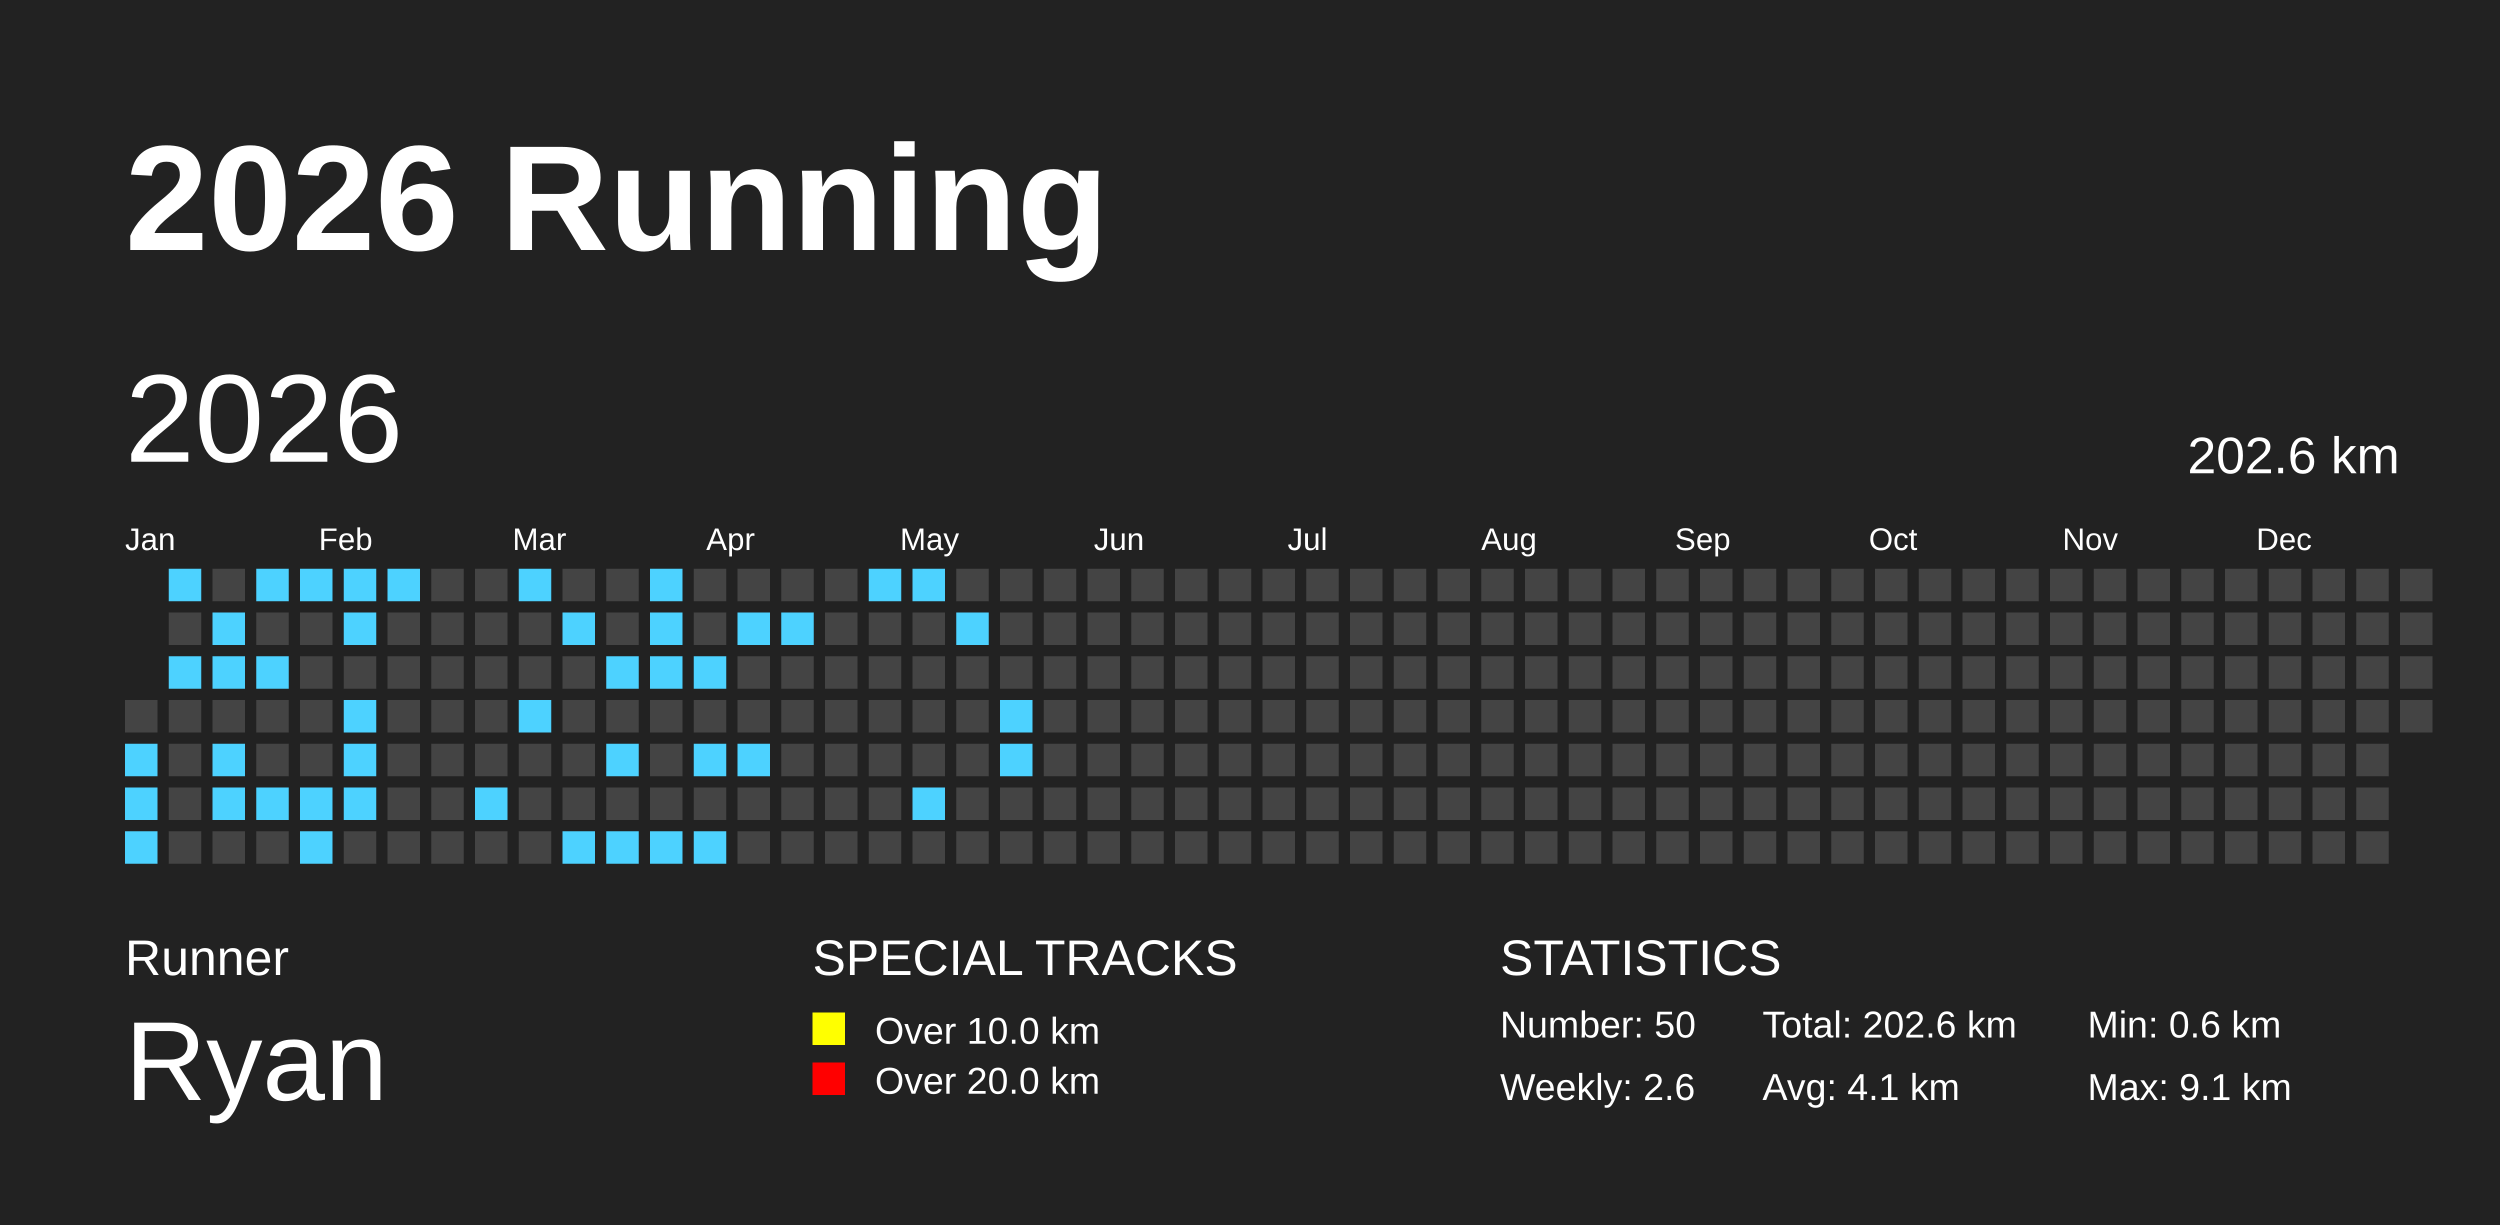
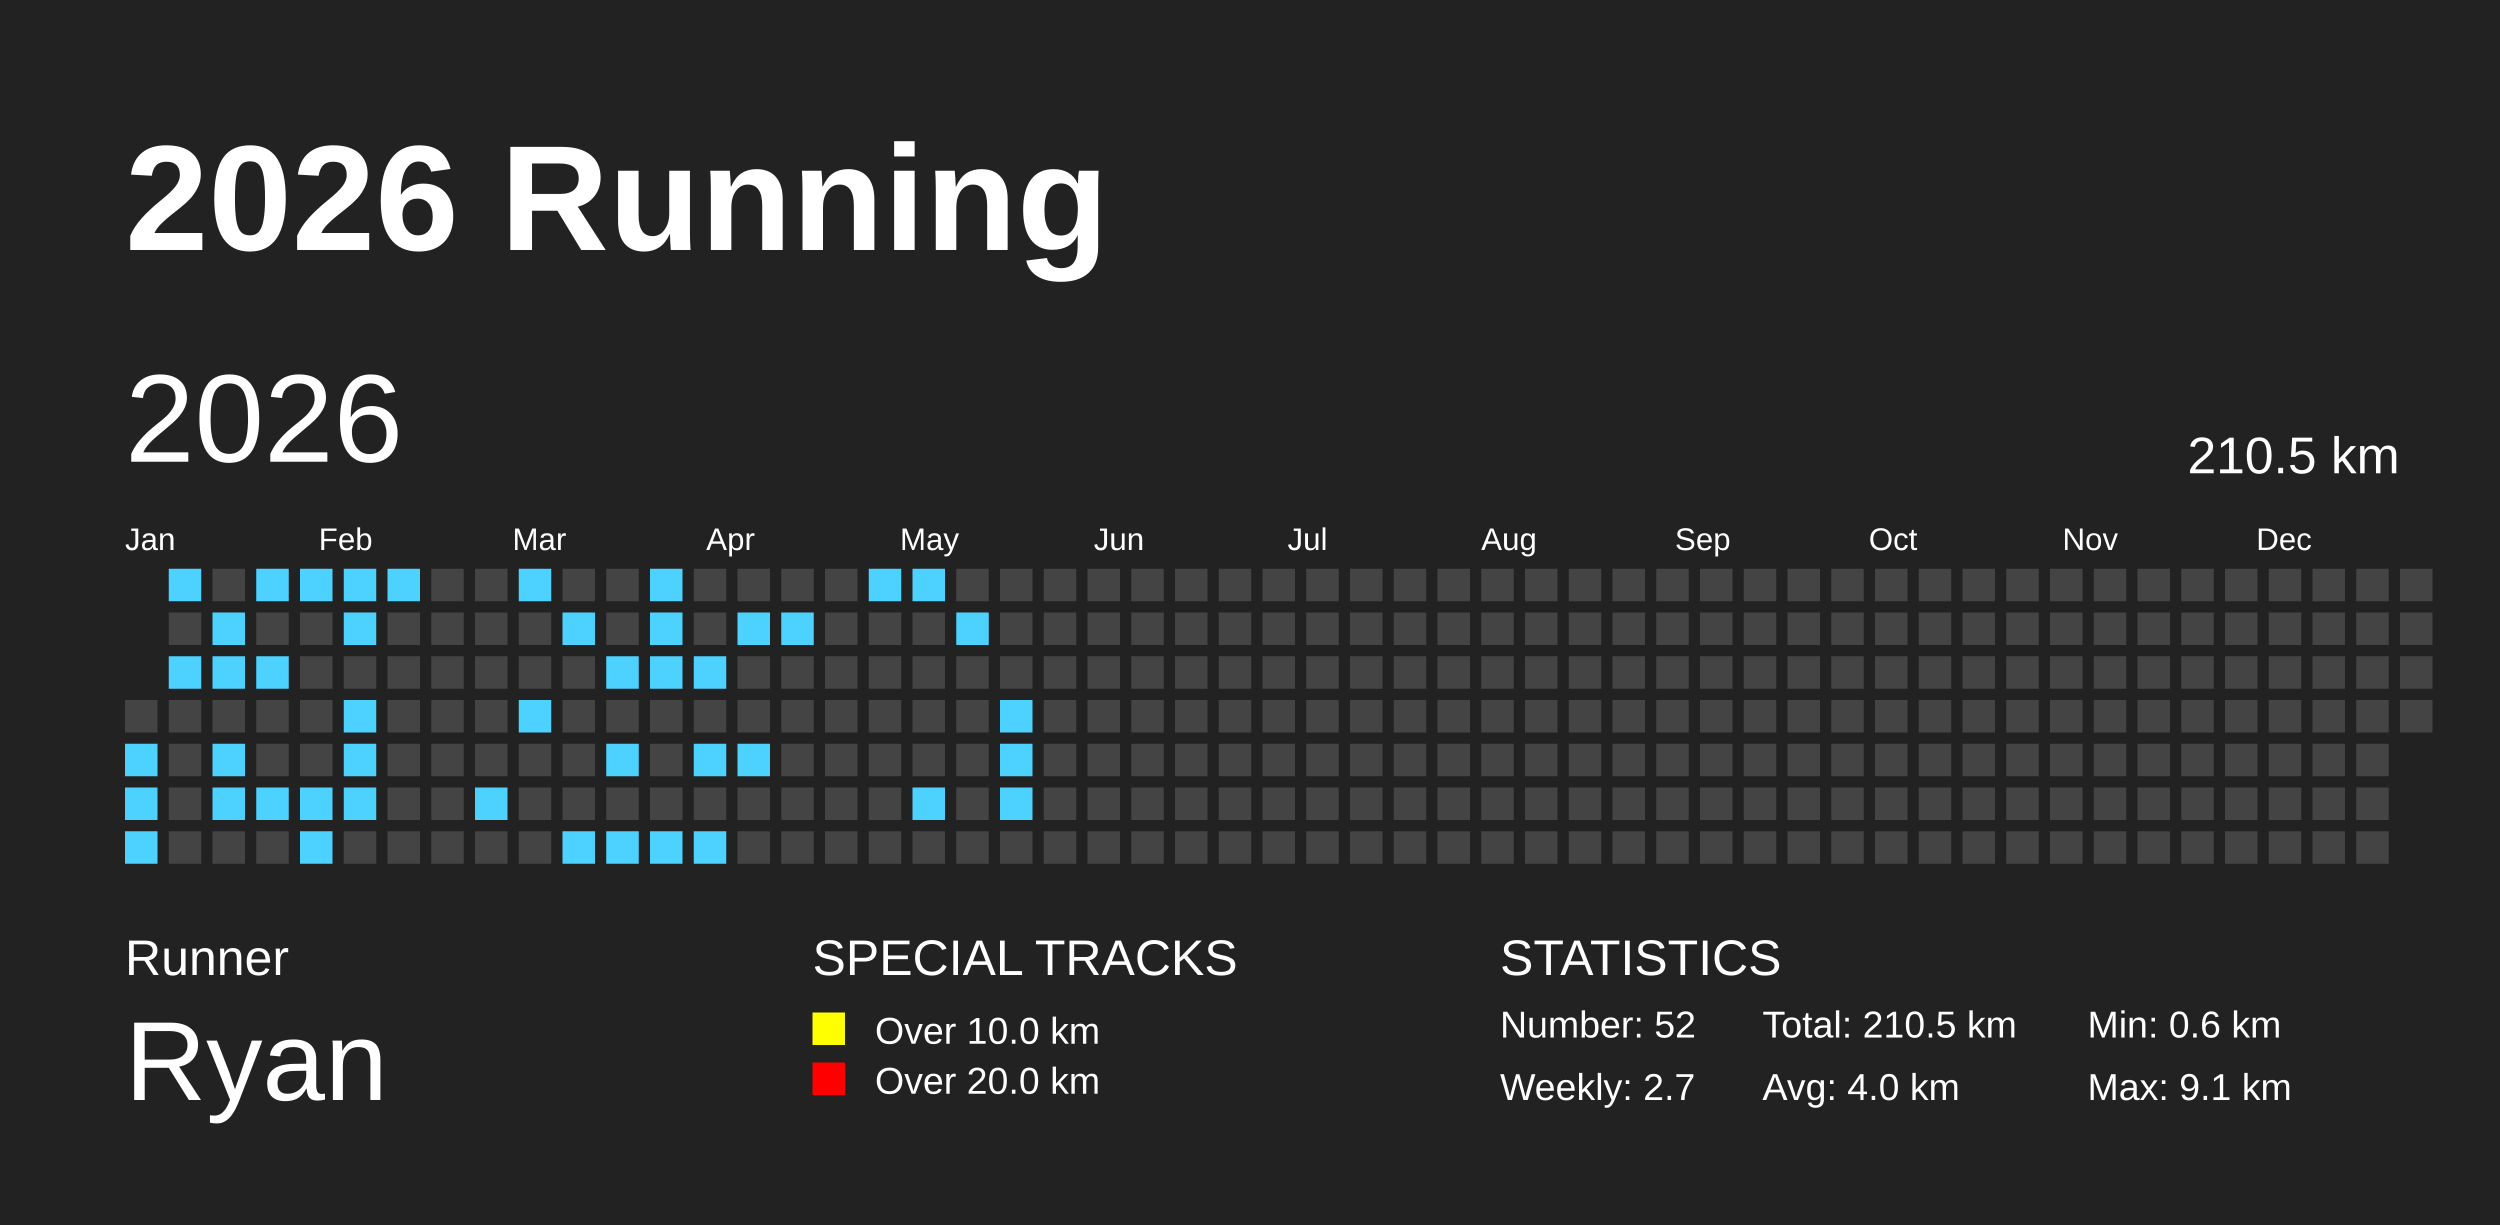
<svg xmlns="http://www.w3.org/2000/svg" baseProfile="full" height="98mm" version="1.1" viewBox="0,0,200,98" width="200mm">
  <defs />
  <rect fill="#222222" height="98" width="200" x="0" y="0" />
  <text fill="#FFFFFF" style="font-size:12px; font-family:Arial; font-weight:bold;" x="10" y="20">2026 Running</text>
  <text fill="#FFFFFF" style="font-size:4px; font-family:Arial" x="10" y="78">Runner</text>
  <text fill="#FFFFFF" style="font-size:9px; font-family:Arial" x="10" y="88">Ryan</text>
  <text fill="#FFFFFF" style="font-size:4px; font-family:Arial" x="65" y="78">SPECIAL TRACKS</text>
  <rect fill="yellow" height="2.6" width="2.6" x="65" y="81" />
  <text fill="#FFFFFF" style="font-size:3px; font-family:Arial" x="70" y="83.5">Over 10.0 km</text>
  <rect fill="red" height="2.6" width="2.6" x="65" y="85" />
  <text fill="#FFFFFF" style="font-size:3px; font-family:Arial" x="70" y="87.5">Over 20.0 km</text>
  <text fill="#FFFFFF" style="font-size:4px; font-family:Arial" x="120" y="78">STATISTICS</text>
-   <text fill="#FFFFFF" style="font-size:3px; font-family:Arial" x="120" y="83">Number: 50</text>
-   <text fill="#FFFFFF" style="font-size:3px; font-family:Arial" x="120" y="88">Weekly: 2.6</text>
-   <text fill="#FFFFFF" style="font-size:3px; font-family:Arial" x="141" y="83">Total: 202.6 km</text>
-   <text fill="#FFFFFF" style="font-size:3px; font-family:Arial" x="141" y="88">Avg: 4.1 km</text>
+   <text fill="#FFFFFF" style="font-size:3px; font-family:Arial" x="120" y="83">Number: 52</text>
+   <text fill="#FFFFFF" style="font-size:3px; font-family:Arial" x="120" y="88">Weekly: 2.7</text>
+   <text fill="#FFFFFF" style="font-size:3px; font-family:Arial" x="141" y="83">Total: 210.5 km</text>
+   <text fill="#FFFFFF" style="font-size:3px; font-family:Arial" x="141" y="88">Avg: 4.0 km</text>
  <text fill="#FFFFFF" style="font-size:3px; font-family:Arial" x="167" y="83">Min: 0.6 km</text>
  <text fill="#FFFFFF" style="font-size:3px; font-family:Arial" x="167" y="88">Max: 9.1 km</text>
  <text dominant-baseline="hanging" fill="#FFFFFF" style="font-size:10.0px; font-family:Arial;" x="10" y="30">2026</text>
-   <text dominant-baseline="hanging" fill="#FFFFFF" style="font-size:4.125px; font-family:Arial;" x="175" y="35">202.6 km</text>
+   <text dominant-baseline="hanging" fill="#FFFFFF" style="font-size:4.125px; font-family:Arial;" x="175" y="35">210.5 km</text>
  <text fill="#FFFFFF" style="font-size:2.5px; font-family:Arial" x="10.0" y="44">Jan</text>
  <text fill="#FFFFFF" style="font-size:2.5px; font-family:Arial" x="25.5" y="44">Feb</text>
  <text fill="#FFFFFF" style="font-size:2.5px; font-family:Arial" x="41.0" y="44">Mar</text>
  <text fill="#FFFFFF" style="font-size:2.5px; font-family:Arial" x="56.5" y="44">Apr</text>
  <text fill="#FFFFFF" style="font-size:2.5px; font-family:Arial" x="72.0" y="44">May</text>
  <text fill="#FFFFFF" style="font-size:2.5px; font-family:Arial" x="87.5" y="44">Jun</text>
  <text fill="#FFFFFF" style="font-size:2.5px; font-family:Arial" x="103.0" y="44">Jul</text>
  <text fill="#FFFFFF" style="font-size:2.5px; font-family:Arial" x="118.5" y="44">Aug</text>
  <text fill="#FFFFFF" style="font-size:2.5px; font-family:Arial" x="134.0" y="44">Sep</text>
  <text fill="#FFFFFF" style="font-size:2.5px; font-family:Arial" x="149.5" y="44">Oct</text>
  <text fill="#FFFFFF" style="font-size:2.5px; font-family:Arial" x="165.0" y="44">Nov</text>
  <text fill="#FFFFFF" style="font-size:2.5px; font-family:Arial" x="180.5" y="44">Dec</text>
  <rect fill="#444444" height="2.6" width="2.6" x="10.0" y="56.0" />
  <rect fill="#4DD2FF" height="2.6" width="2.6" x="10.0" y="59.5" />
  <rect fill="#4DD2FF" height="2.6" width="2.6" x="10.0" y="63.0" />
  <rect fill="#4DD2FF" height="2.6" width="2.6" x="10.0" y="66.5" />
  <rect fill="#4DD2FF" height="2.6" width="2.6" x="13.5" y="45.5" />
  <rect fill="#444444" height="2.6" width="2.6" x="13.5" y="49.0" />
  <rect fill="#4DD2FF" height="2.6" width="2.6" x="13.5" y="52.5" />
  <rect fill="#444444" height="2.6" width="2.6" x="13.5" y="56.0" />
  <rect fill="#444444" height="2.6" width="2.6" x="13.5" y="59.5" />
  <rect fill="#444444" height="2.6" width="2.6" x="13.5" y="63.0" />
  <rect fill="#444444" height="2.6" width="2.6" x="13.5" y="66.5" />
  <rect fill="#444444" height="2.6" width="2.6" x="17.0" y="45.5" />
  <rect fill="#4DD2FF" height="2.6" width="2.6" x="17.0" y="49.0" />
  <rect fill="#4DD2FF" height="2.6" width="2.6" x="17.0" y="52.5" />
  <rect fill="#444444" height="2.6" width="2.6" x="17.0" y="56.0" />
  <rect fill="#4DD2FF" height="2.6" width="2.6" x="17.0" y="59.5" />
  <rect fill="#4DD2FF" height="2.6" width="2.6" x="17.0" y="63.0" />
  <rect fill="#444444" height="2.6" width="2.6" x="17.0" y="66.5" />
  <rect fill="#4DD2FF" height="2.6" width="2.6" x="20.5" y="45.5" />
  <rect fill="#444444" height="2.6" width="2.6" x="20.5" y="49.0" />
  <rect fill="#4DD2FF" height="2.6" width="2.6" x="20.5" y="52.5" />
  <rect fill="#444444" height="2.6" width="2.6" x="20.5" y="56.0" />
  <rect fill="#444444" height="2.6" width="2.6" x="20.5" y="59.5" />
  <rect fill="#4DD2FF" height="2.6" width="2.6" x="20.5" y="63.0" />
  <rect fill="#444444" height="2.6" width="2.6" x="20.5" y="66.5" />
  <rect fill="#4DD2FF" height="2.6" width="2.6" x="24.0" y="45.5" />
  <rect fill="#444444" height="2.6" width="2.6" x="24.0" y="49.0" />
  <rect fill="#444444" height="2.6" width="2.6" x="24.0" y="52.5" />
  <rect fill="#444444" height="2.6" width="2.6" x="24.0" y="56.0" />
  <rect fill="#444444" height="2.6" width="2.6" x="24.0" y="59.5" />
  <rect fill="#4DD2FF" height="2.6" width="2.6" x="24.0" y="63.0" />
  <rect fill="#4DD2FF" height="2.6" width="2.6" x="24.0" y="66.5" />
  <rect fill="#4DD2FF" height="2.6" width="2.6" x="27.5" y="45.5" />
  <rect fill="#4DD2FF" height="2.6" width="2.6" x="27.5" y="49.0" />
  <rect fill="#444444" height="2.6" width="2.6" x="27.5" y="52.5" />
  <rect fill="#4DD2FF" height="2.6" width="2.6" x="27.5" y="56.0" />
  <rect fill="#4DD2FF" height="2.6" width="2.6" x="27.5" y="59.5" />
  <rect fill="#4DD2FF" height="2.6" width="2.6" x="27.5" y="63.0" />
  <rect fill="#444444" height="2.6" width="2.6" x="27.5" y="66.5" />
  <rect fill="#4DD2FF" height="2.6" width="2.6" x="31.0" y="45.5" />
  <rect fill="#444444" height="2.6" width="2.6" x="31.0" y="49.0" />
  <rect fill="#444444" height="2.6" width="2.6" x="31.0" y="52.5" />
  <rect fill="#444444" height="2.6" width="2.6" x="31.0" y="56.0" />
  <rect fill="#444444" height="2.6" width="2.6" x="31.0" y="59.5" />
  <rect fill="#444444" height="2.6" width="2.6" x="31.0" y="63.0" />
  <rect fill="#444444" height="2.6" width="2.6" x="31.0" y="66.5" />
  <rect fill="#444444" height="2.6" width="2.6" x="34.5" y="45.5" />
  <rect fill="#444444" height="2.6" width="2.6" x="34.5" y="49.0" />
  <rect fill="#444444" height="2.6" width="2.6" x="34.5" y="52.5" />
  <rect fill="#444444" height="2.6" width="2.6" x="34.5" y="56.0" />
  <rect fill="#444444" height="2.6" width="2.6" x="34.5" y="59.5" />
  <rect fill="#444444" height="2.6" width="2.6" x="34.5" y="63.0" />
  <rect fill="#444444" height="2.6" width="2.6" x="34.5" y="66.5" />
  <rect fill="#444444" height="2.6" width="2.6" x="38.0" y="45.5" />
  <rect fill="#444444" height="2.6" width="2.6" x="38.0" y="49.0" />
  <rect fill="#444444" height="2.6" width="2.6" x="38.0" y="52.5" />
  <rect fill="#444444" height="2.6" width="2.6" x="38.0" y="56.0" />
  <rect fill="#444444" height="2.6" width="2.6" x="38.0" y="59.5" />
  <rect fill="#4DD2FF" height="2.6" width="2.6" x="38.0" y="63.0" />
  <rect fill="#444444" height="2.6" width="2.6" x="38.0" y="66.5" />
  <rect fill="#4DD2FF" height="2.6" width="2.6" x="41.5" y="45.5" />
  <rect fill="#444444" height="2.6" width="2.6" x="41.5" y="49.0" />
  <rect fill="#444444" height="2.6" width="2.6" x="41.5" y="52.5" />
  <rect fill="#4DD2FF" height="2.6" width="2.6" x="41.5" y="56.0" />
  <rect fill="#444444" height="2.6" width="2.6" x="41.5" y="59.5" />
  <rect fill="#444444" height="2.6" width="2.6" x="41.5" y="63.0" />
  <rect fill="#444444" height="2.6" width="2.6" x="41.5" y="66.5" />
  <rect fill="#444444" height="2.6" width="2.6" x="45.0" y="45.5" />
  <rect fill="#4DD2FF" height="2.6" width="2.6" x="45.0" y="49.0" />
  <rect fill="#444444" height="2.6" width="2.6" x="45.0" y="52.5" />
  <rect fill="#444444" height="2.6" width="2.6" x="45.0" y="56.0" />
  <rect fill="#444444" height="2.6" width="2.6" x="45.0" y="59.5" />
  <rect fill="#444444" height="2.6" width="2.6" x="45.0" y="63.0" />
  <rect fill="#4DD2FF" height="2.6" width="2.6" x="45.0" y="66.5" />
  <rect fill="#444444" height="2.6" width="2.6" x="48.5" y="45.5" />
  <rect fill="#444444" height="2.6" width="2.6" x="48.5" y="49.0" />
  <rect fill="#4DD2FF" height="2.6" width="2.6" x="48.5" y="52.5" />
  <rect fill="#444444" height="2.6" width="2.6" x="48.5" y="56.0" />
  <rect fill="#4DD2FF" height="2.6" width="2.6" x="48.5" y="59.5" />
  <rect fill="#444444" height="2.6" width="2.6" x="48.5" y="63.0" />
  <rect fill="#4DD2FF" height="2.6" width="2.6" x="48.5" y="66.5" />
  <rect fill="#4DD2FF" height="2.6" width="2.6" x="52.0" y="45.5" />
  <rect fill="#4DD2FF" height="2.6" width="2.6" x="52.0" y="49.0" />
  <rect fill="#4DD2FF" height="2.6" width="2.6" x="52.0" y="52.5" />
  <rect fill="#444444" height="2.6" width="2.6" x="52.0" y="56.0" />
  <rect fill="#444444" height="2.6" width="2.6" x="52.0" y="59.5" />
  <rect fill="#444444" height="2.6" width="2.6" x="52.0" y="63.0" />
  <rect fill="#4DD2FF" height="2.6" width="2.6" x="52.0" y="66.5" />
  <rect fill="#444444" height="2.6" width="2.6" x="55.5" y="45.5" />
  <rect fill="#444444" height="2.6" width="2.6" x="55.5" y="49.0" />
  <rect fill="#4DD2FF" height="2.6" width="2.6" x="55.5" y="52.5" />
  <rect fill="#444444" height="2.6" width="2.6" x="55.5" y="56.0" />
  <rect fill="#4DD2FF" height="2.6" width="2.6" x="55.5" y="59.5" />
  <rect fill="#444444" height="2.6" width="2.6" x="55.5" y="63.0" />
  <rect fill="#4DD2FF" height="2.6" width="2.6" x="55.5" y="66.5" />
  <rect fill="#444444" height="2.6" width="2.6" x="59.0" y="45.5" />
  <rect fill="#4DD2FF" height="2.6" width="2.6" x="59.0" y="49.0" />
  <rect fill="#444444" height="2.6" width="2.6" x="59.0" y="52.5" />
  <rect fill="#444444" height="2.6" width="2.6" x="59.0" y="56.0" />
  <rect fill="#4DD2FF" height="2.6" width="2.6" x="59.0" y="59.5" />
  <rect fill="#444444" height="2.6" width="2.6" x="59.0" y="63.0" />
  <rect fill="#444444" height="2.6" width="2.6" x="59.0" y="66.5" />
  <rect fill="#444444" height="2.6" width="2.6" x="62.5" y="45.5" />
  <rect fill="#4DD2FF" height="2.6" width="2.6" x="62.5" y="49.0" />
  <rect fill="#444444" height="2.6" width="2.6" x="62.5" y="52.5" />
  <rect fill="#444444" height="2.6" width="2.6" x="62.5" y="56.0" />
  <rect fill="#444444" height="2.6" width="2.6" x="62.5" y="59.5" />
  <rect fill="#444444" height="2.6" width="2.6" x="62.5" y="63.0" />
  <rect fill="#444444" height="2.6" width="2.6" x="62.5" y="66.5" />
  <rect fill="#444444" height="2.6" width="2.6" x="66.0" y="45.5" />
  <rect fill="#444444" height="2.6" width="2.6" x="66.0" y="49.0" />
  <rect fill="#444444" height="2.6" width="2.6" x="66.0" y="52.5" />
  <rect fill="#444444" height="2.6" width="2.6" x="66.0" y="56.0" />
  <rect fill="#444444" height="2.6" width="2.6" x="66.0" y="59.5" />
  <rect fill="#444444" height="2.6" width="2.6" x="66.0" y="63.0" />
  <rect fill="#444444" height="2.6" width="2.6" x="66.0" y="66.5" />
  <rect fill="#4DD2FF" height="2.6" width="2.6" x="69.5" y="45.5" />
  <rect fill="#444444" height="2.6" width="2.6" x="69.5" y="49.0" />
  <rect fill="#444444" height="2.6" width="2.6" x="69.5" y="52.5" />
  <rect fill="#444444" height="2.6" width="2.6" x="69.5" y="56.0" />
  <rect fill="#444444" height="2.6" width="2.6" x="69.5" y="59.5" />
  <rect fill="#444444" height="2.6" width="2.6" x="69.5" y="63.0" />
  <rect fill="#444444" height="2.6" width="2.6" x="69.5" y="66.5" />
  <rect fill="#4DD2FF" height="2.6" width="2.6" x="73.0" y="45.5" />
  <rect fill="#444444" height="2.6" width="2.6" x="73.0" y="49.0" />
  <rect fill="#444444" height="2.6" width="2.6" x="73.0" y="52.5" />
  <rect fill="#444444" height="2.6" width="2.6" x="73.0" y="56.0" />
  <rect fill="#444444" height="2.6" width="2.6" x="73.0" y="59.5" />
  <rect fill="#4DD2FF" height="2.6" width="2.6" x="73.0" y="63.0" />
  <rect fill="#444444" height="2.6" width="2.6" x="73.0" y="66.5" />
  <rect fill="#444444" height="2.6" width="2.6" x="76.5" y="45.5" />
  <rect fill="#4DD2FF" height="2.6" width="2.6" x="76.5" y="49.0" />
  <rect fill="#444444" height="2.6" width="2.6" x="76.5" y="52.5" />
  <rect fill="#444444" height="2.6" width="2.6" x="76.5" y="56.0" />
  <rect fill="#444444" height="2.6" width="2.6" x="76.5" y="59.5" />
  <rect fill="#444444" height="2.6" width="2.6" x="76.5" y="63.0" />
  <rect fill="#444444" height="2.6" width="2.6" x="76.5" y="66.5" />
  <rect fill="#444444" height="2.6" width="2.6" x="80.0" y="45.5" />
  <rect fill="#444444" height="2.6" width="2.6" x="80.0" y="49.0" />
  <rect fill="#444444" height="2.6" width="2.6" x="80.0" y="52.5" />
  <rect fill="#4DD2FF" height="2.6" width="2.6" x="80.0" y="56.0" />
  <rect fill="#4DD2FF" height="2.6" width="2.6" x="80.0" y="59.5" />
-   <rect fill="#444444" height="2.6" width="2.6" x="80.0" y="63.0" />
+   <rect fill="#4DD2FF" height="2.6" width="2.6" x="80.0" y="63.0" />
  <rect fill="#444444" height="2.6" width="2.6" x="80.0" y="66.5" />
  <rect fill="#444444" height="2.6" width="2.6" x="83.5" y="45.5" />
  <rect fill="#444444" height="2.6" width="2.6" x="83.5" y="49.0" />
  <rect fill="#444444" height="2.6" width="2.6" x="83.5" y="52.5" />
  <rect fill="#444444" height="2.6" width="2.6" x="83.5" y="56.0" />
  <rect fill="#444444" height="2.6" width="2.6" x="83.5" y="59.5" />
  <rect fill="#444444" height="2.6" width="2.6" x="83.5" y="63.0" />
  <rect fill="#444444" height="2.6" width="2.6" x="83.5" y="66.5" />
  <rect fill="#444444" height="2.6" width="2.6" x="87.0" y="45.5" />
  <rect fill="#444444" height="2.6" width="2.6" x="87.0" y="49.0" />
  <rect fill="#444444" height="2.6" width="2.6" x="87.0" y="52.5" />
  <rect fill="#444444" height="2.6" width="2.6" x="87.0" y="56.0" />
  <rect fill="#444444" height="2.6" width="2.6" x="87.0" y="59.5" />
  <rect fill="#444444" height="2.6" width="2.6" x="87.0" y="63.0" />
  <rect fill="#444444" height="2.6" width="2.6" x="87.0" y="66.5" />
  <rect fill="#444444" height="2.6" width="2.6" x="90.5" y="45.5" />
  <rect fill="#444444" height="2.6" width="2.6" x="90.5" y="49.0" />
  <rect fill="#444444" height="2.6" width="2.6" x="90.5" y="52.5" />
  <rect fill="#444444" height="2.6" width="2.6" x="90.5" y="56.0" />
  <rect fill="#444444" height="2.6" width="2.6" x="90.5" y="59.5" />
  <rect fill="#444444" height="2.6" width="2.6" x="90.5" y="63.0" />
  <rect fill="#444444" height="2.6" width="2.6" x="90.5" y="66.5" />
  <rect fill="#444444" height="2.6" width="2.6" x="94.0" y="45.5" />
  <rect fill="#444444" height="2.6" width="2.6" x="94.0" y="49.0" />
  <rect fill="#444444" height="2.6" width="2.6" x="94.0" y="52.5" />
  <rect fill="#444444" height="2.6" width="2.6" x="94.0" y="56.0" />
  <rect fill="#444444" height="2.6" width="2.6" x="94.0" y="59.5" />
  <rect fill="#444444" height="2.6" width="2.6" x="94.0" y="63.0" />
  <rect fill="#444444" height="2.6" width="2.6" x="94.0" y="66.5" />
  <rect fill="#444444" height="2.6" width="2.6" x="97.5" y="45.5" />
  <rect fill="#444444" height="2.6" width="2.6" x="97.5" y="49.0" />
  <rect fill="#444444" height="2.6" width="2.6" x="97.5" y="52.5" />
  <rect fill="#444444" height="2.6" width="2.6" x="97.5" y="56.0" />
  <rect fill="#444444" height="2.6" width="2.6" x="97.5" y="59.5" />
  <rect fill="#444444" height="2.6" width="2.6" x="97.5" y="63.0" />
  <rect fill="#444444" height="2.6" width="2.6" x="97.5" y="66.5" />
  <rect fill="#444444" height="2.6" width="2.6" x="101.0" y="45.5" />
  <rect fill="#444444" height="2.6" width="2.6" x="101.0" y="49.0" />
  <rect fill="#444444" height="2.6" width="2.6" x="101.0" y="52.5" />
  <rect fill="#444444" height="2.6" width="2.6" x="101.0" y="56.0" />
  <rect fill="#444444" height="2.6" width="2.6" x="101.0" y="59.5" />
  <rect fill="#444444" height="2.6" width="2.6" x="101.0" y="63.0" />
  <rect fill="#444444" height="2.6" width="2.6" x="101.0" y="66.5" />
  <rect fill="#444444" height="2.6" width="2.6" x="104.5" y="45.5" />
  <rect fill="#444444" height="2.6" width="2.6" x="104.5" y="49.0" />
  <rect fill="#444444" height="2.6" width="2.6" x="104.5" y="52.5" />
  <rect fill="#444444" height="2.6" width="2.6" x="104.5" y="56.0" />
  <rect fill="#444444" height="2.6" width="2.6" x="104.5" y="59.5" />
  <rect fill="#444444" height="2.6" width="2.6" x="104.5" y="63.0" />
  <rect fill="#444444" height="2.6" width="2.6" x="104.5" y="66.5" />
  <rect fill="#444444" height="2.6" width="2.6" x="108.0" y="45.5" />
  <rect fill="#444444" height="2.6" width="2.6" x="108.0" y="49.0" />
  <rect fill="#444444" height="2.6" width="2.6" x="108.0" y="52.5" />
  <rect fill="#444444" height="2.6" width="2.6" x="108.0" y="56.0" />
  <rect fill="#444444" height="2.6" width="2.6" x="108.0" y="59.5" />
  <rect fill="#444444" height="2.6" width="2.6" x="108.0" y="63.0" />
  <rect fill="#444444" height="2.6" width="2.6" x="108.0" y="66.5" />
  <rect fill="#444444" height="2.6" width="2.6" x="111.5" y="45.5" />
  <rect fill="#444444" height="2.6" width="2.6" x="111.5" y="49.0" />
  <rect fill="#444444" height="2.6" width="2.6" x="111.5" y="52.5" />
  <rect fill="#444444" height="2.6" width="2.6" x="111.5" y="56.0" />
  <rect fill="#444444" height="2.6" width="2.6" x="111.5" y="59.5" />
  <rect fill="#444444" height="2.6" width="2.6" x="111.5" y="63.0" />
  <rect fill="#444444" height="2.6" width="2.6" x="111.5" y="66.5" />
  <rect fill="#444444" height="2.6" width="2.6" x="115.0" y="45.5" />
  <rect fill="#444444" height="2.6" width="2.6" x="115.0" y="49.0" />
  <rect fill="#444444" height="2.6" width="2.6" x="115.0" y="52.5" />
  <rect fill="#444444" height="2.6" width="2.6" x="115.0" y="56.0" />
  <rect fill="#444444" height="2.6" width="2.6" x="115.0" y="59.5" />
  <rect fill="#444444" height="2.6" width="2.6" x="115.0" y="63.0" />
  <rect fill="#444444" height="2.6" width="2.6" x="115.0" y="66.5" />
  <rect fill="#444444" height="2.6" width="2.6" x="118.5" y="45.5" />
  <rect fill="#444444" height="2.6" width="2.6" x="118.5" y="49.0" />
  <rect fill="#444444" height="2.6" width="2.6" x="118.5" y="52.5" />
  <rect fill="#444444" height="2.6" width="2.6" x="118.5" y="56.0" />
  <rect fill="#444444" height="2.6" width="2.6" x="118.5" y="59.5" />
  <rect fill="#444444" height="2.6" width="2.6" x="118.5" y="63.0" />
  <rect fill="#444444" height="2.6" width="2.6" x="118.5" y="66.5" />
  <rect fill="#444444" height="2.6" width="2.6" x="122.0" y="45.5" />
  <rect fill="#444444" height="2.6" width="2.6" x="122.0" y="49.0" />
  <rect fill="#444444" height="2.6" width="2.6" x="122.0" y="52.5" />
  <rect fill="#444444" height="2.6" width="2.6" x="122.0" y="56.0" />
  <rect fill="#444444" height="2.6" width="2.6" x="122.0" y="59.5" />
  <rect fill="#444444" height="2.6" width="2.6" x="122.0" y="63.0" />
  <rect fill="#444444" height="2.6" width="2.6" x="122.0" y="66.5" />
  <rect fill="#444444" height="2.6" width="2.6" x="125.5" y="45.5" />
  <rect fill="#444444" height="2.6" width="2.6" x="125.5" y="49.0" />
  <rect fill="#444444" height="2.6" width="2.6" x="125.5" y="52.5" />
  <rect fill="#444444" height="2.6" width="2.6" x="125.5" y="56.0" />
  <rect fill="#444444" height="2.6" width="2.6" x="125.5" y="59.5" />
  <rect fill="#444444" height="2.6" width="2.6" x="125.5" y="63.0" />
  <rect fill="#444444" height="2.6" width="2.6" x="125.5" y="66.5" />
  <rect fill="#444444" height="2.6" width="2.6" x="129.0" y="45.5" />
  <rect fill="#444444" height="2.6" width="2.6" x="129.0" y="49.0" />
  <rect fill="#444444" height="2.6" width="2.6" x="129.0" y="52.5" />
  <rect fill="#444444" height="2.6" width="2.6" x="129.0" y="56.0" />
  <rect fill="#444444" height="2.6" width="2.6" x="129.0" y="59.5" />
  <rect fill="#444444" height="2.6" width="2.6" x="129.0" y="63.0" />
  <rect fill="#444444" height="2.6" width="2.6" x="129.0" y="66.5" />
  <rect fill="#444444" height="2.6" width="2.6" x="132.5" y="45.5" />
  <rect fill="#444444" height="2.6" width="2.6" x="132.5" y="49.0" />
  <rect fill="#444444" height="2.6" width="2.6" x="132.5" y="52.5" />
  <rect fill="#444444" height="2.6" width="2.6" x="132.5" y="56.0" />
  <rect fill="#444444" height="2.6" width="2.6" x="132.5" y="59.5" />
  <rect fill="#444444" height="2.6" width="2.6" x="132.5" y="63.0" />
  <rect fill="#444444" height="2.6" width="2.6" x="132.5" y="66.5" />
  <rect fill="#444444" height="2.6" width="2.6" x="136.0" y="45.5" />
  <rect fill="#444444" height="2.6" width="2.6" x="136.0" y="49.0" />
  <rect fill="#444444" height="2.6" width="2.6" x="136.0" y="52.5" />
  <rect fill="#444444" height="2.6" width="2.6" x="136.0" y="56.0" />
  <rect fill="#444444" height="2.6" width="2.6" x="136.0" y="59.5" />
  <rect fill="#444444" height="2.6" width="2.6" x="136.0" y="63.0" />
  <rect fill="#444444" height="2.6" width="2.6" x="136.0" y="66.5" />
  <rect fill="#444444" height="2.6" width="2.6" x="139.5" y="45.5" />
  <rect fill="#444444" height="2.6" width="2.6" x="139.5" y="49.0" />
  <rect fill="#444444" height="2.6" width="2.6" x="139.5" y="52.5" />
  <rect fill="#444444" height="2.6" width="2.6" x="139.5" y="56.0" />
  <rect fill="#444444" height="2.6" width="2.6" x="139.5" y="59.5" />
  <rect fill="#444444" height="2.6" width="2.6" x="139.5" y="63.0" />
  <rect fill="#444444" height="2.6" width="2.6" x="139.5" y="66.5" />
  <rect fill="#444444" height="2.6" width="2.6" x="143.0" y="45.5" />
  <rect fill="#444444" height="2.6" width="2.6" x="143.0" y="49.0" />
  <rect fill="#444444" height="2.6" width="2.6" x="143.0" y="52.5" />
  <rect fill="#444444" height="2.6" width="2.6" x="143.0" y="56.0" />
  <rect fill="#444444" height="2.6" width="2.6" x="143.0" y="59.5" />
  <rect fill="#444444" height="2.6" width="2.6" x="143.0" y="63.0" />
  <rect fill="#444444" height="2.6" width="2.6" x="143.0" y="66.5" />
  <rect fill="#444444" height="2.6" width="2.6" x="146.5" y="45.5" />
  <rect fill="#444444" height="2.6" width="2.6" x="146.5" y="49.0" />
  <rect fill="#444444" height="2.6" width="2.6" x="146.5" y="52.5" />
  <rect fill="#444444" height="2.6" width="2.6" x="146.5" y="56.0" />
  <rect fill="#444444" height="2.6" width="2.6" x="146.5" y="59.5" />
  <rect fill="#444444" height="2.6" width="2.6" x="146.5" y="63.0" />
  <rect fill="#444444" height="2.6" width="2.6" x="146.5" y="66.5" />
  <rect fill="#444444" height="2.6" width="2.6" x="150.0" y="45.5" />
  <rect fill="#444444" height="2.6" width="2.6" x="150.0" y="49.0" />
  <rect fill="#444444" height="2.6" width="2.6" x="150.0" y="52.5" />
  <rect fill="#444444" height="2.6" width="2.6" x="150.0" y="56.0" />
  <rect fill="#444444" height="2.6" width="2.6" x="150.0" y="59.5" />
  <rect fill="#444444" height="2.6" width="2.6" x="150.0" y="63.0" />
  <rect fill="#444444" height="2.6" width="2.6" x="150.0" y="66.5" />
  <rect fill="#444444" height="2.6" width="2.6" x="153.5" y="45.5" />
  <rect fill="#444444" height="2.6" width="2.6" x="153.5" y="49.0" />
  <rect fill="#444444" height="2.6" width="2.6" x="153.5" y="52.5" />
  <rect fill="#444444" height="2.6" width="2.6" x="153.5" y="56.0" />
  <rect fill="#444444" height="2.6" width="2.6" x="153.5" y="59.5" />
  <rect fill="#444444" height="2.6" width="2.6" x="153.5" y="63.0" />
  <rect fill="#444444" height="2.6" width="2.6" x="153.5" y="66.5" />
  <rect fill="#444444" height="2.6" width="2.6" x="157.0" y="45.5" />
  <rect fill="#444444" height="2.6" width="2.6" x="157.0" y="49.0" />
  <rect fill="#444444" height="2.6" width="2.6" x="157.0" y="52.5" />
  <rect fill="#444444" height="2.6" width="2.6" x="157.0" y="56.0" />
  <rect fill="#444444" height="2.6" width="2.6" x="157.0" y="59.5" />
  <rect fill="#444444" height="2.6" width="2.6" x="157.0" y="63.0" />
  <rect fill="#444444" height="2.6" width="2.6" x="157.0" y="66.5" />
  <rect fill="#444444" height="2.6" width="2.6" x="160.5" y="45.5" />
  <rect fill="#444444" height="2.6" width="2.6" x="160.5" y="49.0" />
  <rect fill="#444444" height="2.6" width="2.6" x="160.5" y="52.5" />
  <rect fill="#444444" height="2.6" width="2.6" x="160.5" y="56.0" />
  <rect fill="#444444" height="2.6" width="2.6" x="160.5" y="59.5" />
  <rect fill="#444444" height="2.6" width="2.6" x="160.5" y="63.0" />
  <rect fill="#444444" height="2.6" width="2.6" x="160.5" y="66.5" />
  <rect fill="#444444" height="2.6" width="2.6" x="164.0" y="45.5" />
  <rect fill="#444444" height="2.6" width="2.6" x="164.0" y="49.0" />
  <rect fill="#444444" height="2.6" width="2.6" x="164.0" y="52.5" />
  <rect fill="#444444" height="2.6" width="2.6" x="164.0" y="56.0" />
  <rect fill="#444444" height="2.6" width="2.6" x="164.0" y="59.5" />
  <rect fill="#444444" height="2.6" width="2.6" x="164.0" y="63.0" />
  <rect fill="#444444" height="2.6" width="2.6" x="164.0" y="66.5" />
  <rect fill="#444444" height="2.6" width="2.6" x="167.5" y="45.5" />
  <rect fill="#444444" height="2.6" width="2.6" x="167.5" y="49.0" />
  <rect fill="#444444" height="2.6" width="2.6" x="167.5" y="52.5" />
  <rect fill="#444444" height="2.6" width="2.6" x="167.5" y="56.0" />
  <rect fill="#444444" height="2.6" width="2.6" x="167.5" y="59.5" />
  <rect fill="#444444" height="2.6" width="2.6" x="167.5" y="63.0" />
  <rect fill="#444444" height="2.6" width="2.6" x="167.5" y="66.5" />
  <rect fill="#444444" height="2.6" width="2.6" x="171.0" y="45.5" />
  <rect fill="#444444" height="2.6" width="2.6" x="171.0" y="49.0" />
  <rect fill="#444444" height="2.6" width="2.6" x="171.0" y="52.5" />
  <rect fill="#444444" height="2.6" width="2.6" x="171.0" y="56.0" />
  <rect fill="#444444" height="2.6" width="2.6" x="171.0" y="59.5" />
  <rect fill="#444444" height="2.6" width="2.6" x="171.0" y="63.0" />
  <rect fill="#444444" height="2.6" width="2.6" x="171.0" y="66.5" />
  <rect fill="#444444" height="2.6" width="2.6" x="174.5" y="45.5" />
  <rect fill="#444444" height="2.6" width="2.6" x="174.5" y="49.0" />
  <rect fill="#444444" height="2.6" width="2.6" x="174.5" y="52.5" />
  <rect fill="#444444" height="2.6" width="2.6" x="174.5" y="56.0" />
  <rect fill="#444444" height="2.6" width="2.6" x="174.5" y="59.5" />
  <rect fill="#444444" height="2.6" width="2.6" x="174.5" y="63.0" />
  <rect fill="#444444" height="2.6" width="2.6" x="174.5" y="66.5" />
  <rect fill="#444444" height="2.6" width="2.6" x="178.0" y="45.5" />
  <rect fill="#444444" height="2.6" width="2.6" x="178.0" y="49.0" />
  <rect fill="#444444" height="2.6" width="2.6" x="178.0" y="52.5" />
  <rect fill="#444444" height="2.6" width="2.6" x="178.0" y="56.0" />
  <rect fill="#444444" height="2.6" width="2.6" x="178.0" y="59.5" />
  <rect fill="#444444" height="2.6" width="2.6" x="178.0" y="63.0" />
  <rect fill="#444444" height="2.6" width="2.6" x="178.0" y="66.5" />
  <rect fill="#444444" height="2.6" width="2.6" x="181.5" y="45.5" />
  <rect fill="#444444" height="2.6" width="2.6" x="181.5" y="49.0" />
  <rect fill="#444444" height="2.6" width="2.6" x="181.5" y="52.5" />
  <rect fill="#444444" height="2.6" width="2.6" x="181.5" y="56.0" />
  <rect fill="#444444" height="2.6" width="2.6" x="181.5" y="59.5" />
  <rect fill="#444444" height="2.6" width="2.6" x="181.5" y="63.0" />
  <rect fill="#444444" height="2.6" width="2.6" x="181.5" y="66.5" />
  <rect fill="#444444" height="2.6" width="2.6" x="185.0" y="45.5" />
  <rect fill="#444444" height="2.6" width="2.6" x="185.0" y="49.0" />
  <rect fill="#444444" height="2.6" width="2.6" x="185.0" y="52.5" />
  <rect fill="#444444" height="2.6" width="2.6" x="185.0" y="56.0" />
  <rect fill="#444444" height="2.6" width="2.6" x="185.0" y="59.5" />
  <rect fill="#444444" height="2.6" width="2.6" x="185.0" y="63.0" />
  <rect fill="#444444" height="2.6" width="2.6" x="185.0" y="66.5" />
  <rect fill="#444444" height="2.6" width="2.6" x="188.5" y="45.5" />
  <rect fill="#444444" height="2.6" width="2.6" x="188.5" y="49.0" />
  <rect fill="#444444" height="2.6" width="2.6" x="188.5" y="52.5" />
  <rect fill="#444444" height="2.6" width="2.6" x="188.5" y="56.0" />
  <rect fill="#444444" height="2.6" width="2.6" x="188.5" y="59.5" />
  <rect fill="#444444" height="2.6" width="2.6" x="188.5" y="63.0" />
  <rect fill="#444444" height="2.6" width="2.6" x="188.5" y="66.5" />
  <rect fill="#444444" height="2.6" width="2.6" x="192.0" y="45.5" />
  <rect fill="#444444" height="2.6" width="2.6" x="192.0" y="49.0" />
  <rect fill="#444444" height="2.6" width="2.6" x="192.0" y="52.5" />
  <rect fill="#444444" height="2.6" width="2.6" x="192.0" y="56.0" />
</svg>
